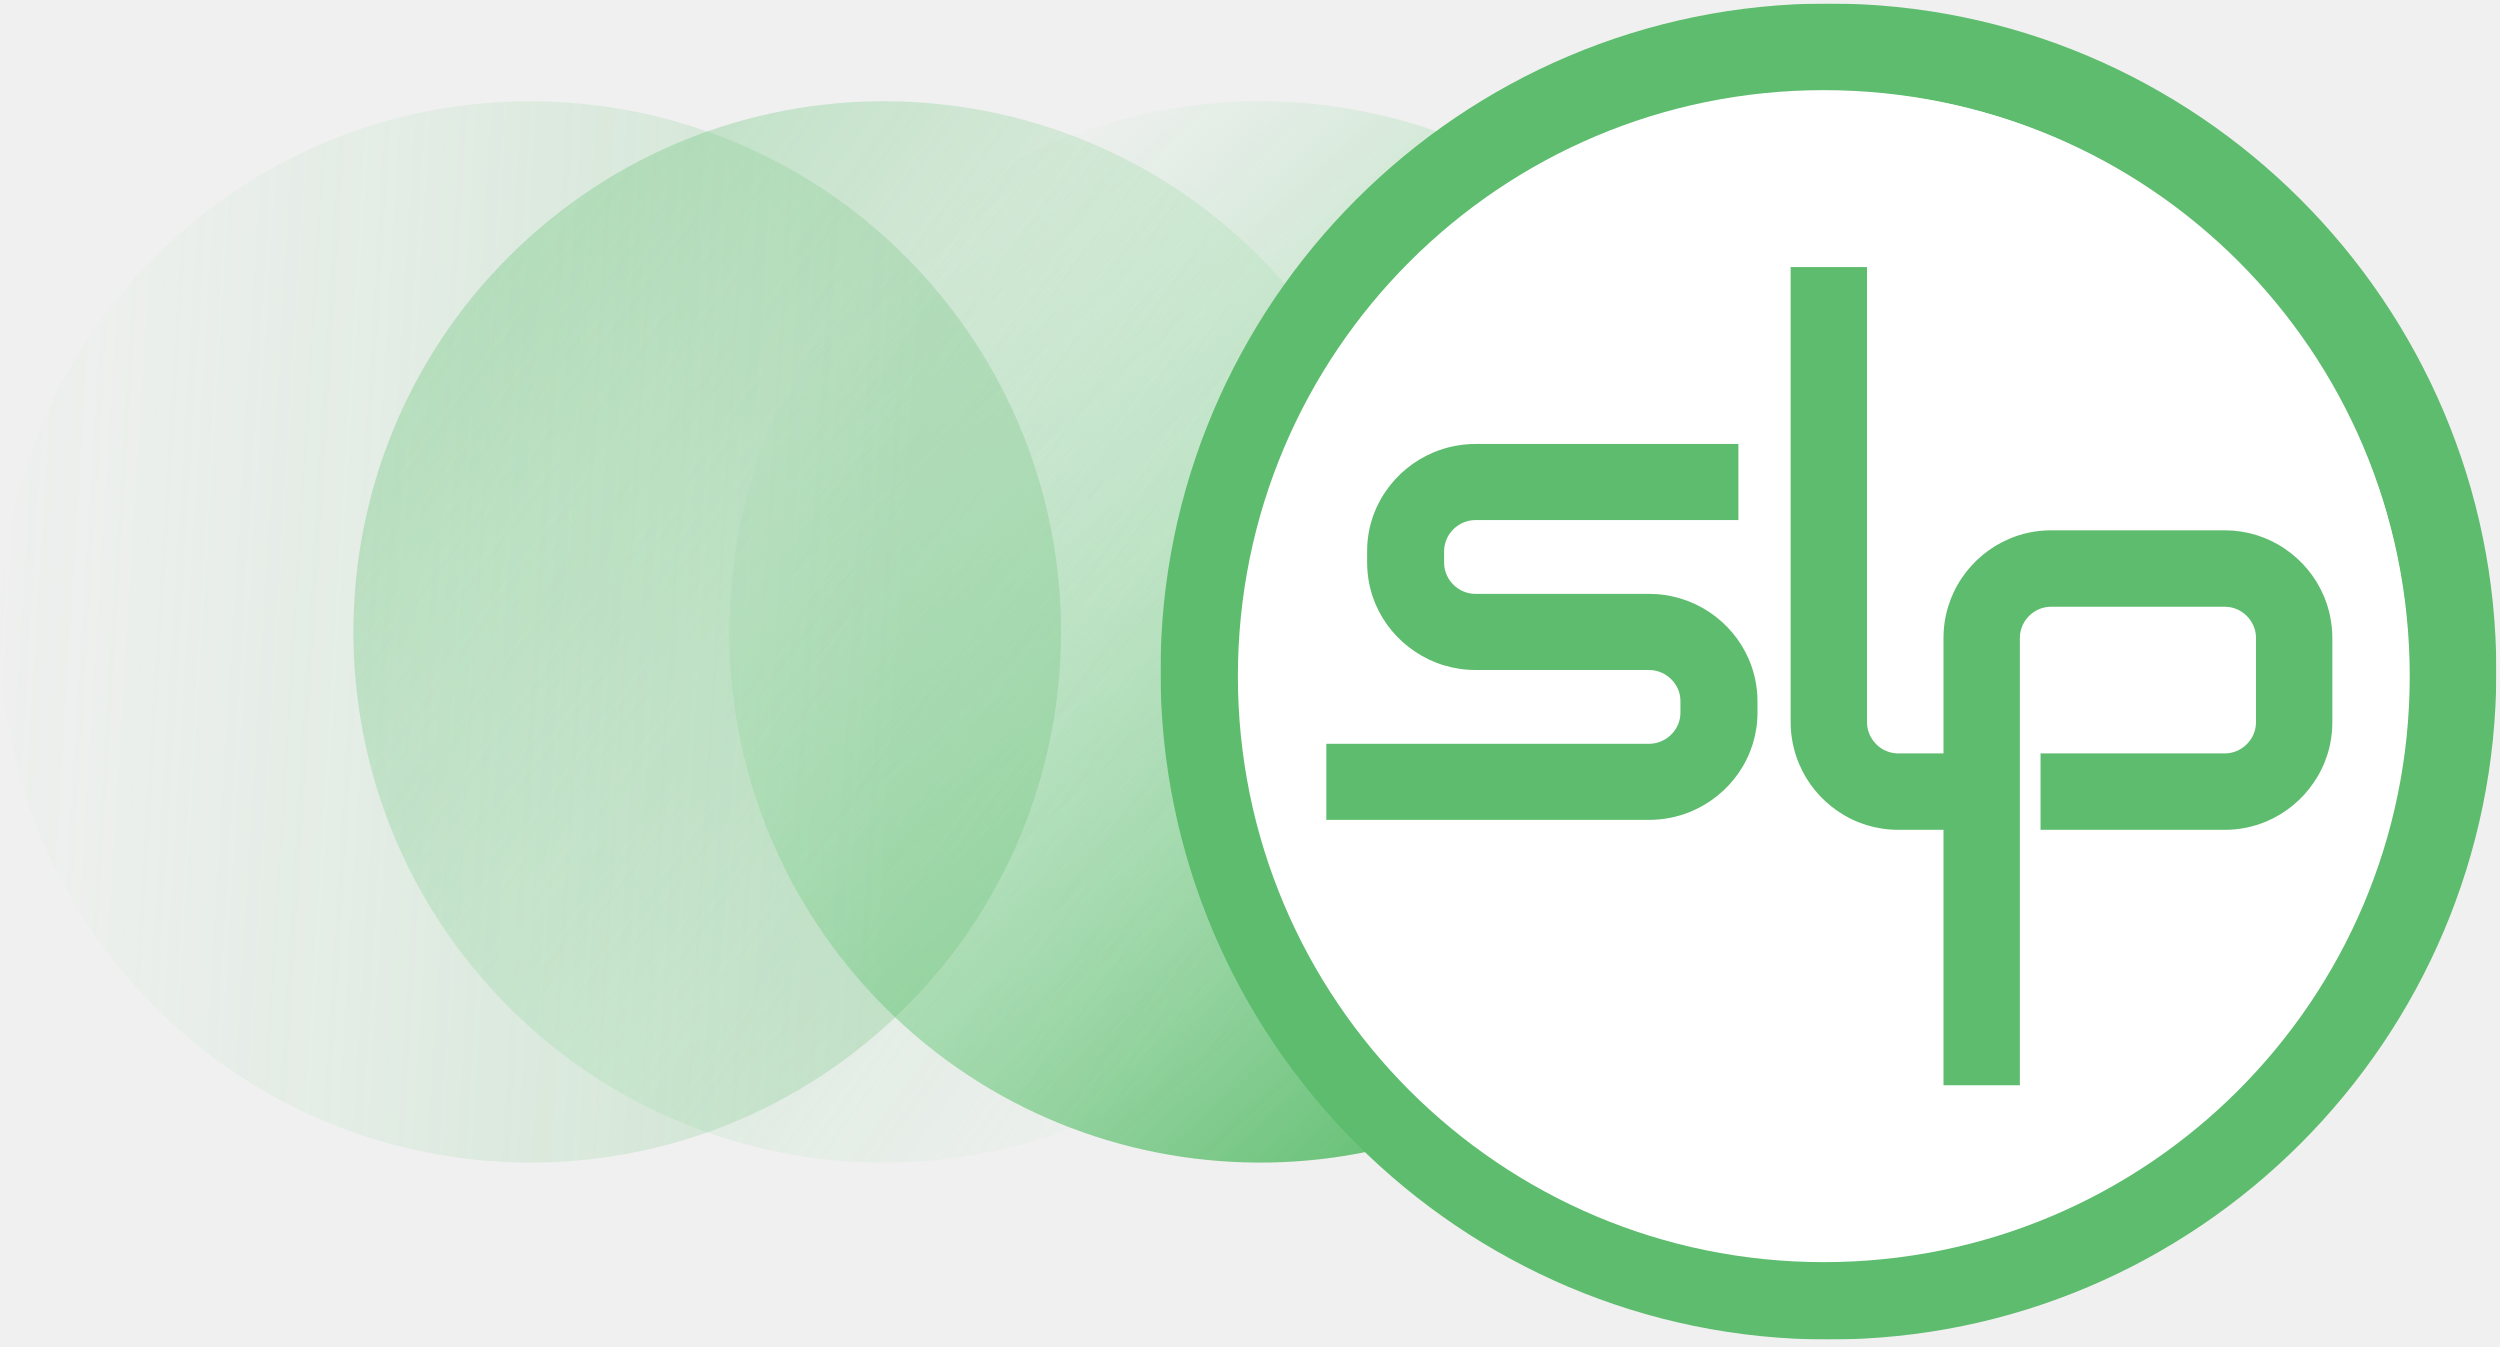
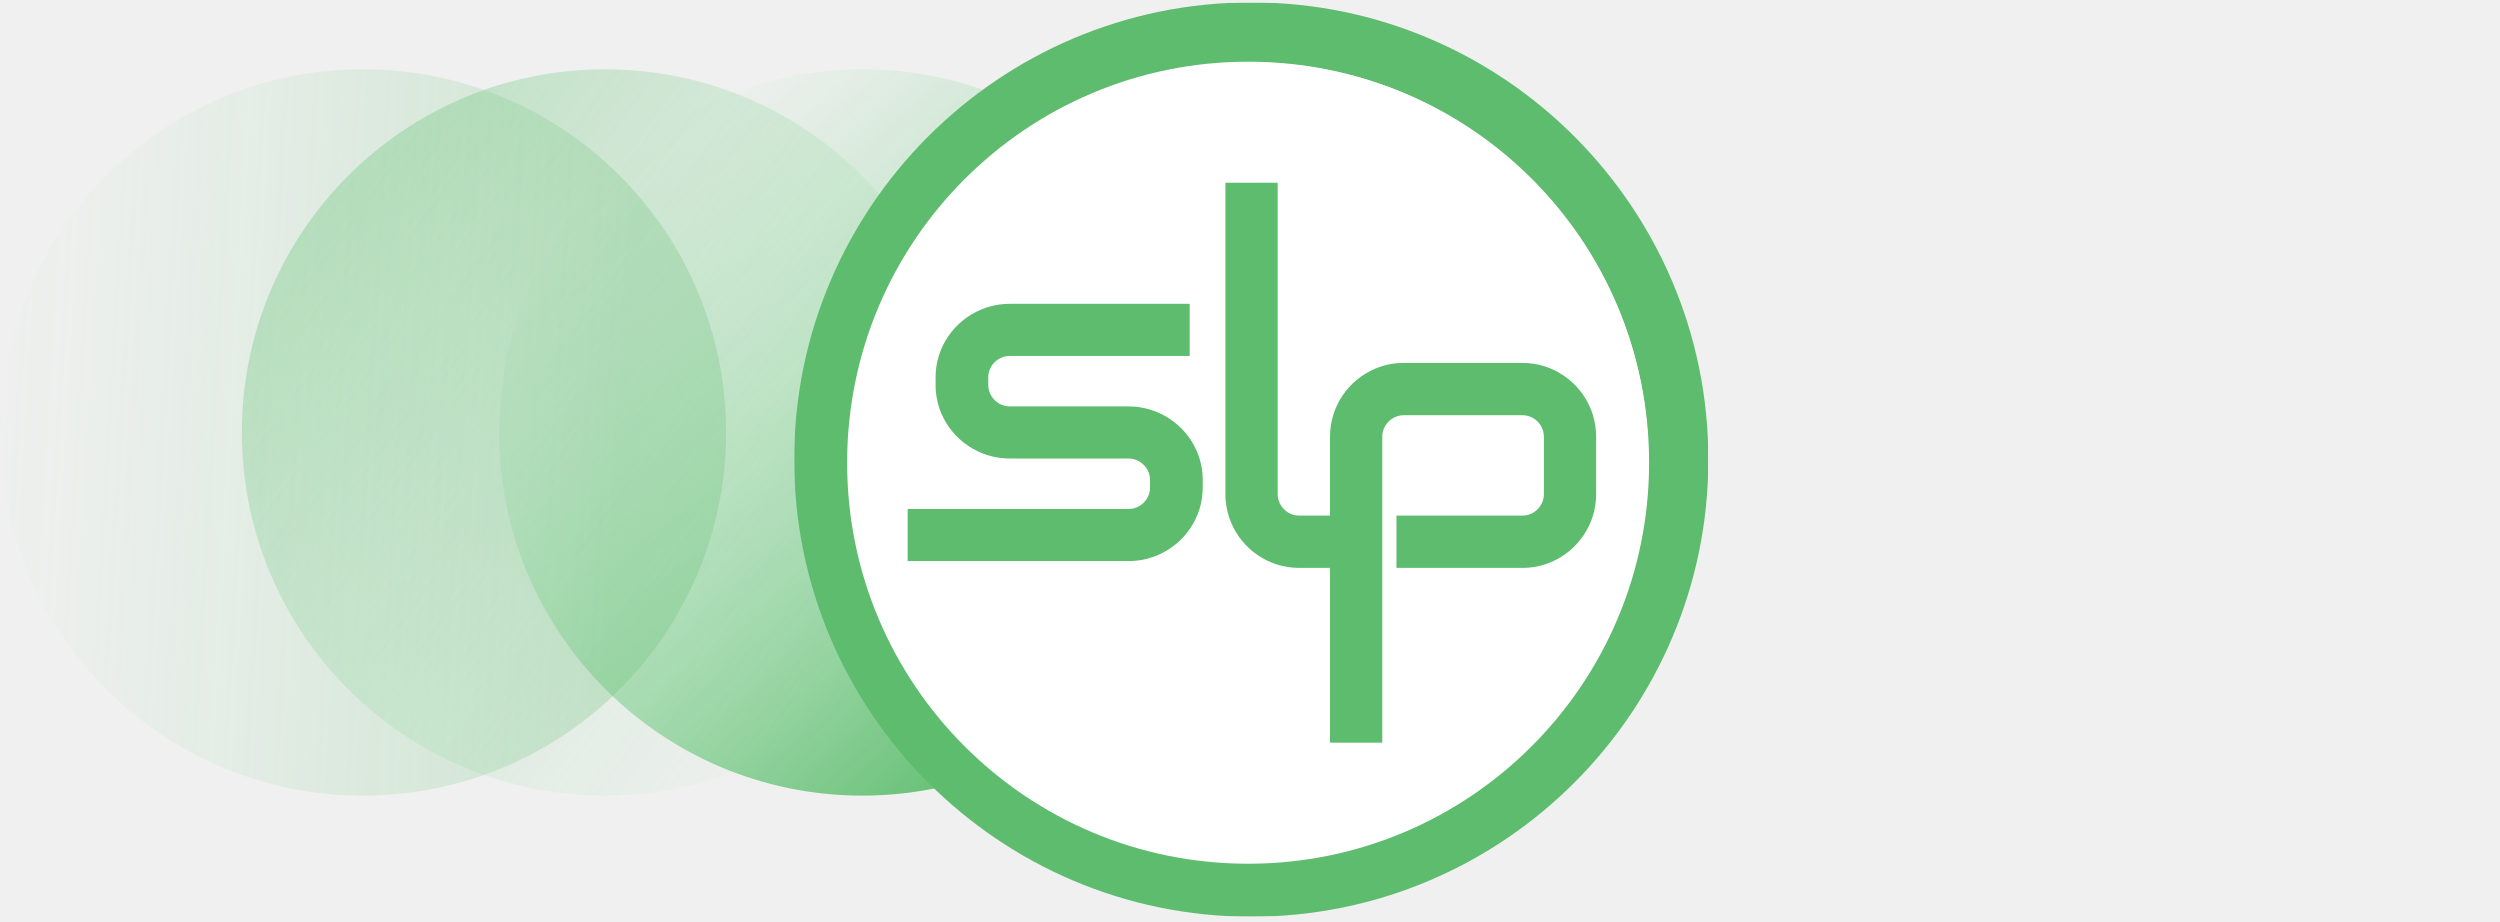
- <svg xmlns="http://www.w3.org/2000/svg" xmlns:xlink="http://www.w3.org/1999/xlink" width="271px" height="146px" viewBox="0 0 271 146" version="1.1">
-   <defs>
-     <linearGradient x1="50%" y1="0%" x2="50%" y2="100%" id="linearGradient-1">
-       <stop stop-color="#96DFA6" stop-opacity="0" offset="0%" />
-       <stop stop-color="#5DBC6D" offset="100%" />
-     </linearGradient>
-     <linearGradient x1="73.718%" y1="100%" x2="44.873%" y2="-34.454%" id="linearGradient-2">
-       <stop stop-color="#96DFA6" stop-opacity="0" offset="0%" />
-       <stop stop-color="#5DBC6D" offset="100%" />
-     </linearGradient>
-     <linearGradient x1="10.395%" y1="11.236%" x2="74.019%" y2="75.359%" id="linearGradient-3">
-       <stop stop-color="#96DFA6" stop-opacity="0" offset="0%" />
-       <stop stop-color="#5DBC6D" offset="100%" />
-     </linearGradient>
-     <polygon id="path-4" points="0 0.195 144.806 0.195 144.806 145.022 0 145.022" />
-     <linearGradient x1="118.335%" y1="-7.219%" x2="50%" y2="100%" id="linearGradient-6">
-       <stop stop-color="#FFFFFF" offset="0%" />
-       <stop stop-color="#FFFFFF" offset="100%" />
-     </linearGradient>
-   </defs>
-   <g id="Page-1" stroke="none" stroke-width="1" fill="none" fill-rule="evenodd">
+ <svg xmlns="http://www.w3.org/2000/svg" version="1.1" id="Layer_1" x="0px" y="0px" width="396px" height="146px" viewBox="0 0 396 146" enable-background="new 0 0 396 146" xml:space="preserve">
+   <g id="Page-1">
    <g id="Desktop-HD" transform="translate(-614, -263)">
      <g id="Group-5" transform="translate(590, 250)">
        <g id="Group">
-           <ellipse id="Oval" fill="url(#linearGradient-1)" transform="translate(160.583, 81.5) rotate(-42) translate(-160.583, -81.5) " cx="160.583" cy="81.5" rx="57.525" ry="57.526" />
-           <ellipse id="Oval-Copy" fill="url(#linearGradient-2)" opacity="0.5" transform="translate(119.8381, 81.5) rotate(-42) translate(-119.8381, -81.5) " cx="119.838" cy="81.5" rx="57.525" ry="57.526" />
-           <ellipse id="Oval-Copy-2" fill="url(#linearGradient-3)" opacity="0.25" transform="translate(81.48988, 81.5) rotate(-42) translate(-81.48988, -81.5) " cx="81.49" cy="81.5" rx="57.525" ry="57.526" />
+           <linearGradient id="Oval_2_" gradientUnits="userSpaceOnUse" x1="-235.172" y1="389.486" x2="-235.172" y2="388.486" gradientTransform="matrix(85.4995 -76.9841 -76.9851 -85.5006 50213.879 15235.447)">
+             <stop offset="0" style="stop-color:#96DFA6;stop-opacity:0" />
+             <stop offset="1" style="stop-color:#5DBC6D" />
+           </linearGradient>
+           <ellipse id="Oval" fill="url(#Oval_2_)" cx="160.583" cy="81.5" rx="57.526" ry="57.526" />
+           <linearGradient id="Oval-Copy_1_" gradientUnits="userSpaceOnUse" x1="-235.06" y1="388.46" x2="-235.349" y2="389.804" gradientTransform="matrix(85.4995 -76.9841 -76.9851 -85.5006 50173.133 15235.447)">
+             <stop offset="0" style="stop-color:#96DFA6;stop-opacity:0" />
+             <stop offset="1" style="stop-color:#5DBC6D" />
+           </linearGradient>
+           <ellipse id="Oval-Copy" opacity="0.5" fill="url(#Oval-Copy_1_)" enable-background="new    " cx="119.838" cy="81.5" rx="57.526" ry="57.526" />
+           <linearGradient id="Oval-Copy-2_1_" gradientUnits="userSpaceOnUse" x1="-235.564" y1="389.379" x2="-234.927" y2="388.738" gradientTransform="matrix(85.4995 -76.9841 -76.9851 -85.5006 50134.785 15235.447)">
+             <stop offset="0" style="stop-color:#96DFA6;stop-opacity:0" />
+             <stop offset="1" style="stop-color:#5DBC6D" />
+           </linearGradient>
+           <ellipse id="Oval-Copy-2" opacity="0.25" fill="url(#Oval-Copy-2_1_)" enable-background="new    " cx="81.49" cy="81.5" rx="57.526" ry="57.526" />
          <g id="Group-8" transform="translate(149.7976, 13.18382)">
            <g id="Group-3">
-               <mask id="mask-5" fill="white">
-                 <use xlink:href="#path-4" />
+               <g id="Clip-2">
+ 						</g>
+               <defs>
+                 <filter id="Adobe_OpacityMaskFilter" filterUnits="userSpaceOnUse" x="0" y="0.195" width="144.806" height="144.827">
+                   <feColorMatrix type="matrix" values="1 0 0 0 0  0 1 0 0 0  0 0 1 0 0  0 0 0 1 0" />
+                 </filter>
+               </defs>
+               <mask maskUnits="userSpaceOnUse" x="0" y="0.195" width="144.806" height="144.827" id="mask-5">
+                 <g filter="url(#Adobe_OpacityMaskFilter)">
+                   <polygon id="path-4" fill="#FFFFFF" points="0,0.195 144.806,0.195 144.806,145.022 0,145.022         " />
+                 </g>
              </mask>
-               <g id="Clip-2" />
-               <path d="M72.402,9.701 C37.72,9.701 9.505,37.921 9.505,72.609 C9.505,107.296 37.72,135.516 72.402,135.516 C107.085,135.516 135.302,107.296 135.302,72.609 C135.302,37.921 107.085,9.701 72.402,9.701 M72.402,145.022 C32.479,145.022 0,112.538 0,72.609 C0,32.679 32.479,0.195 72.402,0.195 C112.326,0.195 144.806,32.679 144.806,72.609 C144.806,112.538 112.326,145.022 72.402,145.022" id="Fill-1" fill="#5DBC6D" mask="url(#mask-5)" />
+               <path id="Fill-1" mask="url(#mask-5)" fill="#5DBC6D" d="M72.402,9.701c-34.682,0-62.897,28.221-62.897,62.908        c0,34.688,28.215,62.907,62.897,62.907c34.684,0,62.9-28.219,62.9-62.907C135.302,37.922,107.085,9.701,72.402,9.701         M72.402,145.022C32.479,145.022,0,112.538,0,72.609S32.479,0.195,72.402,0.195c39.925,0,72.404,32.484,72.404,72.414        S112.326,145.022,72.402,145.022" />
            </g>
-             <ellipse id="Oval" fill="url(#linearGradient-6)" cx="71.903" cy="73.11" rx="63.514" ry="63.522" />
-             <path d="M57.527,87.775 C59.622,86.891 61.412,85.436 62.693,83.567 C64.016,81.641 64.713,79.397 64.713,77.068 L64.713,75.816 C64.713,74.273 64.39,72.708 63.779,71.293 C62.889,69.22 61.414,67.454 59.526,66.187 C57.577,64.882 55.308,64.193 52.96,64.193 L34.161,64.193 C33.699,64.193 33.271,64.106 32.848,63.931 C32.243,63.679 31.7,63.238 31.328,62.689 C30.943,62.119 30.75,61.494 30.744,60.822 L30.744,59.566 C30.748,59.105 30.835,58.684 31.012,58.271 C31.268,57.67 31.712,57.136 32.266,56.766 C32.842,56.388 33.476,56.194 34.157,56.192 L62.644,56.192 L62.644,47.941 L34.161,47.941 C32.592,47.941 31.016,48.261 29.581,48.862 C27.485,49.745 25.698,51.199 24.417,53.068 C23.092,54.993 22.396,57.241 22.399,59.566 L22.399,60.817 C22.399,62.362 22.72,63.927 23.327,65.34 C24.219,67.415 25.694,69.181 27.586,70.448 C29.531,71.753 31.8,72.443 34.148,72.443 L52.947,72.443 C53.409,72.444 53.837,72.529 54.26,72.704 C54.865,72.956 55.408,73.398 55.78,73.946 C56.169,74.516 56.362,75.142 56.362,75.816 L56.362,77.068 C56.362,77.526 56.277,77.95 56.096,78.365 C55.843,78.965 55.395,79.499 54.842,79.869 C54.264,80.248 53.634,80.44 52.951,80.445 L17.976,80.445 L17.976,88.691 L52.951,88.691 C54.536,88.691 56.073,88.383 57.527,87.775" id="Fill-4" fill="#5DBC6D" />
-             <path d="M93.155,117.456 L84.876,117.456 L84.876,89.769 L79.964,89.769 C77.633,89.769 75.381,89.079 73.452,87.769 C71.575,86.495 70.113,84.724 69.232,82.64 C68.623,81.22 68.308,79.647 68.308,78.097 L68.308,28.765 L76.586,28.765 L76.586,78.099 C76.586,78.774 76.78,79.404 77.163,79.975 C77.534,80.526 78.066,80.97 78.668,81.222 C79.085,81.399 79.514,81.486 79.972,81.488 L84.876,81.488 L84.876,68.977 C84.876,66.64 85.565,64.383 86.877,62.452 C88.147,60.575 89.921,59.113 92,58.227 C93.439,57.613 94.966,57.303 96.541,57.303 L115.376,57.303 C117.706,57.303 119.958,57.996 121.885,59.306 C123.762,60.578 125.226,62.352 126.109,64.433 C126.711,65.856 127.028,67.427 127.028,68.977 L127.028,78.097 C127.032,80.436 126.344,82.691 125.028,84.623 C123.757,86.5 121.984,87.961 119.909,88.848 C118.465,89.459 116.943,89.769 115.367,89.769 L95.399,89.769 L95.399,81.488 L115.367,81.488 C116.044,81.484 116.675,81.29 117.244,80.91 C117.793,80.538 118.234,80.002 118.49,79.399 C118.667,78.978 118.749,78.555 118.754,78.097 L118.754,68.972 C118.749,68.301 118.556,67.673 118.176,67.097 C117.805,66.548 117.269,66.104 116.667,65.85 C116.25,65.674 115.825,65.589 115.367,65.588 L96.533,65.588 C95.865,65.59 95.234,65.784 94.665,66.165 C94.116,66.534 93.671,67.071 93.415,67.677 C93.242,68.094 93.155,68.52 93.155,68.977 L93.155,117.456 Z" id="Fill-6" fill="#5DBC6D" />
+             <linearGradient id="Oval_3_" gradientUnits="userSpaceOnUse" x1="-382.795" y1="377.703" x2="-383.478" y2="376.631" gradientTransform="matrix(127.0283 0 0 -127.0441 48755.645 47967.016)">
+               <stop offset="0" style="stop-color:#FFFFFF" />
+               <stop offset="1" style="stop-color:#FFFFFF" />
+             </linearGradient>
+             <ellipse id="Oval_1_" fill="url(#Oval_3_)" cx="71.903" cy="73.11" rx="63.515" ry="63.522" />
+             <path id="Fill-4" fill="#5DBC6D" d="M57.527,87.775c2.095-0.885,3.886-2.34,5.166-4.208c1.323-1.927,2.02-4.171,2.02-6.499       v-1.252c0-1.543-0.322-3.108-0.934-4.523c-0.89-2.073-2.364-3.838-4.252-5.105c-1.949-1.305-4.219-1.995-6.566-1.995h-18.8       c-0.462,0-0.89-0.086-1.312-0.261c-0.605-0.253-1.148-0.694-1.521-1.243c-0.385-0.569-0.578-1.195-0.584-1.866v-1.256       c0.004-0.461,0.092-0.882,0.269-1.295c0.256-0.6,0.7-1.135,1.254-1.505c0.576-0.378,1.21-0.572,1.891-0.574h28.487v-8.25H34.16       c-1.567,0-3.145,0.319-4.579,0.92c-2.097,0.883-3.883,2.337-5.164,4.207c-1.325,1.925-2.021,4.173-2.018,6.498v1.251       c0,1.545,0.32,3.11,0.928,4.523c0.892,2.075,2.366,3.841,4.259,5.108c1.944,1.306,4.214,1.995,6.562,1.995h18.8       c0.462,0,0.89,0.086,1.313,0.261c0.604,0.252,1.147,0.694,1.521,1.241c0.389,0.57,0.582,1.197,0.582,1.871v1.252       c0,0.458-0.086,0.881-0.266,1.297c-0.254,0.6-0.701,1.134-1.255,1.504c-0.578,0.379-1.208,0.571-1.891,0.576H17.976v8.246       h34.976C54.536,88.691,56.074,88.383,57.527,87.775" />
+             <path id="Fill-6" fill="#5DBC6D" d="M93.156,117.456h-8.279V89.769h-4.912c-2.33,0-4.583-0.689-6.512-2       c-1.877-1.273-3.34-3.045-4.221-5.13c-0.608-1.42-0.924-2.993-0.924-4.542V28.765h8.277v49.333       c0,0.675,0.194,1.306,0.578,1.876c0.371,0.552,0.902,0.996,1.505,1.248c0.417,0.177,0.847,0.264,1.304,0.266h4.904V68.977       c0-2.336,0.689-4.593,2-6.525c1.271-1.876,3.045-3.338,5.124-4.224c1.439-0.614,2.966-0.925,4.541-0.925h18.835       c2.33,0,4.582,0.694,6.508,2.004c1.877,1.272,3.342,3.045,4.225,5.127c0.602,1.423,0.92,2.994,0.92,4.543v9.121       c0.004,2.338-0.686,4.594-2.001,6.525c-1.271,1.877-3.044,3.338-5.118,4.226c-1.444,0.61-2.967,0.921-4.543,0.921H95.4v-8.281       h19.967c0.678-0.004,1.309-0.198,1.877-0.578c0.549-0.371,0.99-0.908,1.246-1.511c0.178-0.421,0.26-0.845,0.264-1.302v-9.126       c-0.004-0.67-0.197-1.299-0.576-1.875c-0.372-0.549-0.908-0.993-1.51-1.247c-0.417-0.175-0.842-0.261-1.301-0.262H96.533       c-0.668,0.002-1.299,0.196-1.867,0.577c-0.549,0.369-0.994,0.906-1.25,1.512c-0.174,0.418-0.26,0.843-0.26,1.3V117.456z" />
          </g>
        </g>
      </g>
    </g>
  </g>
</svg>
